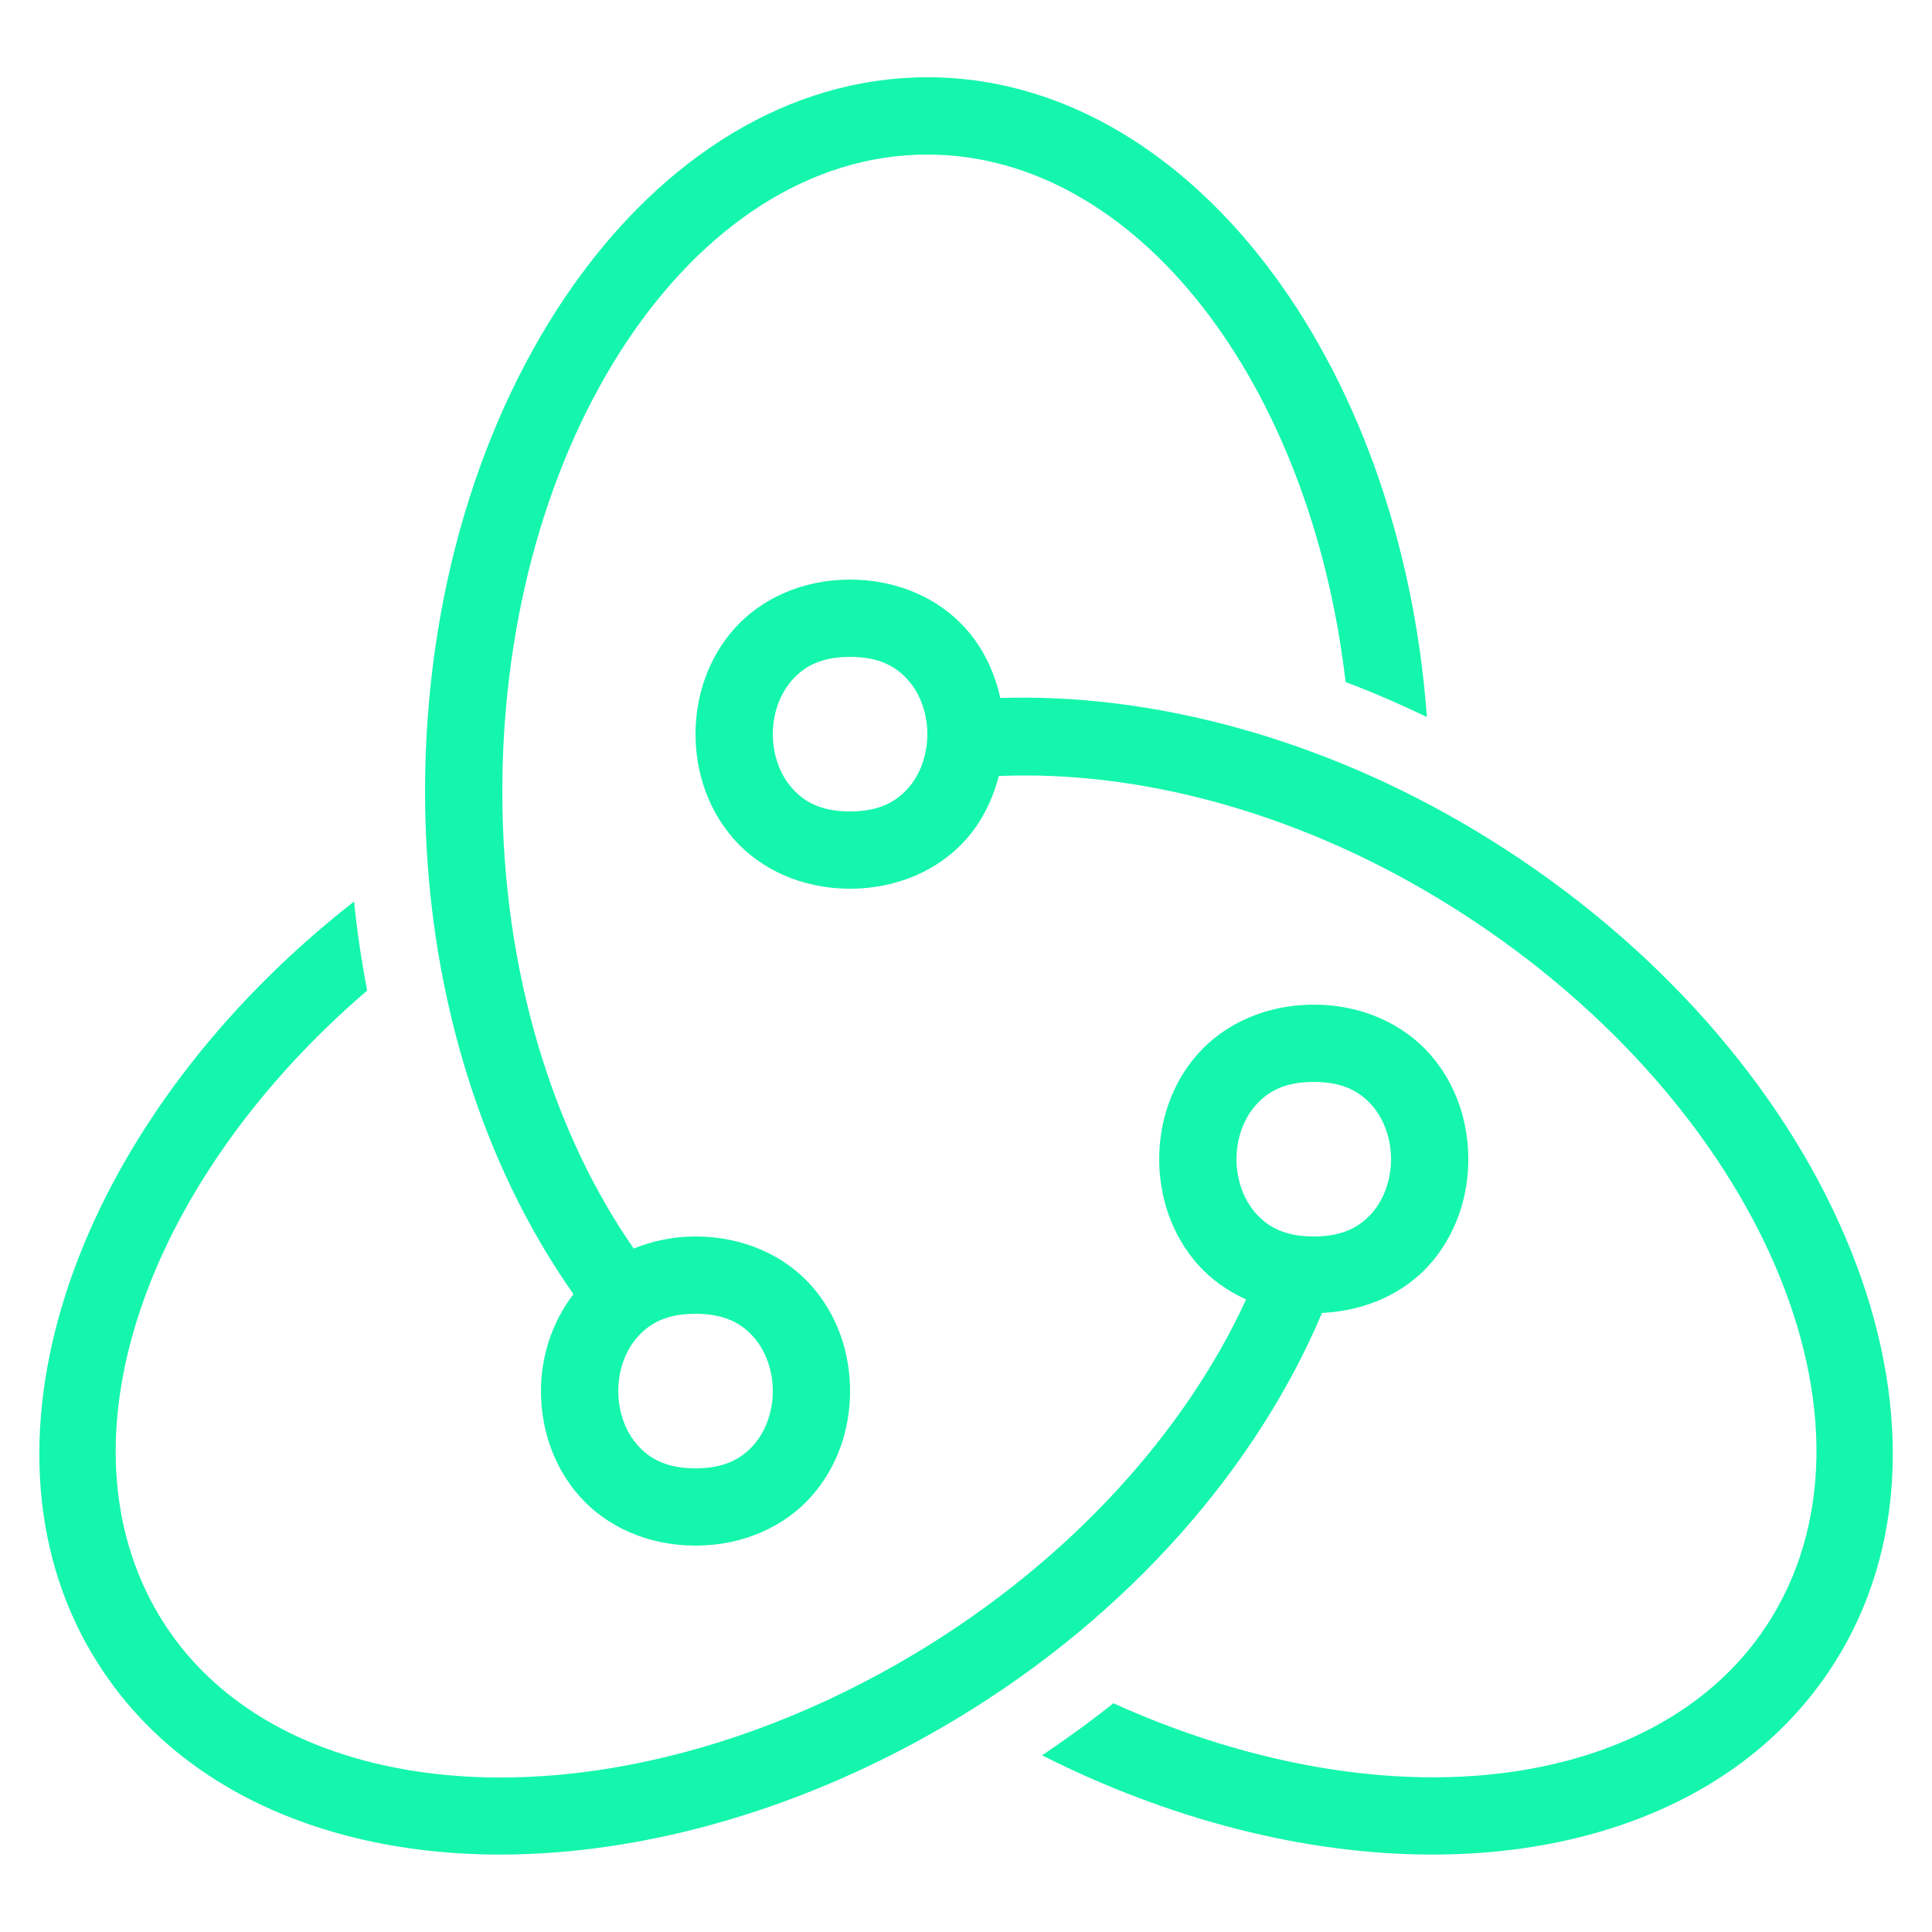
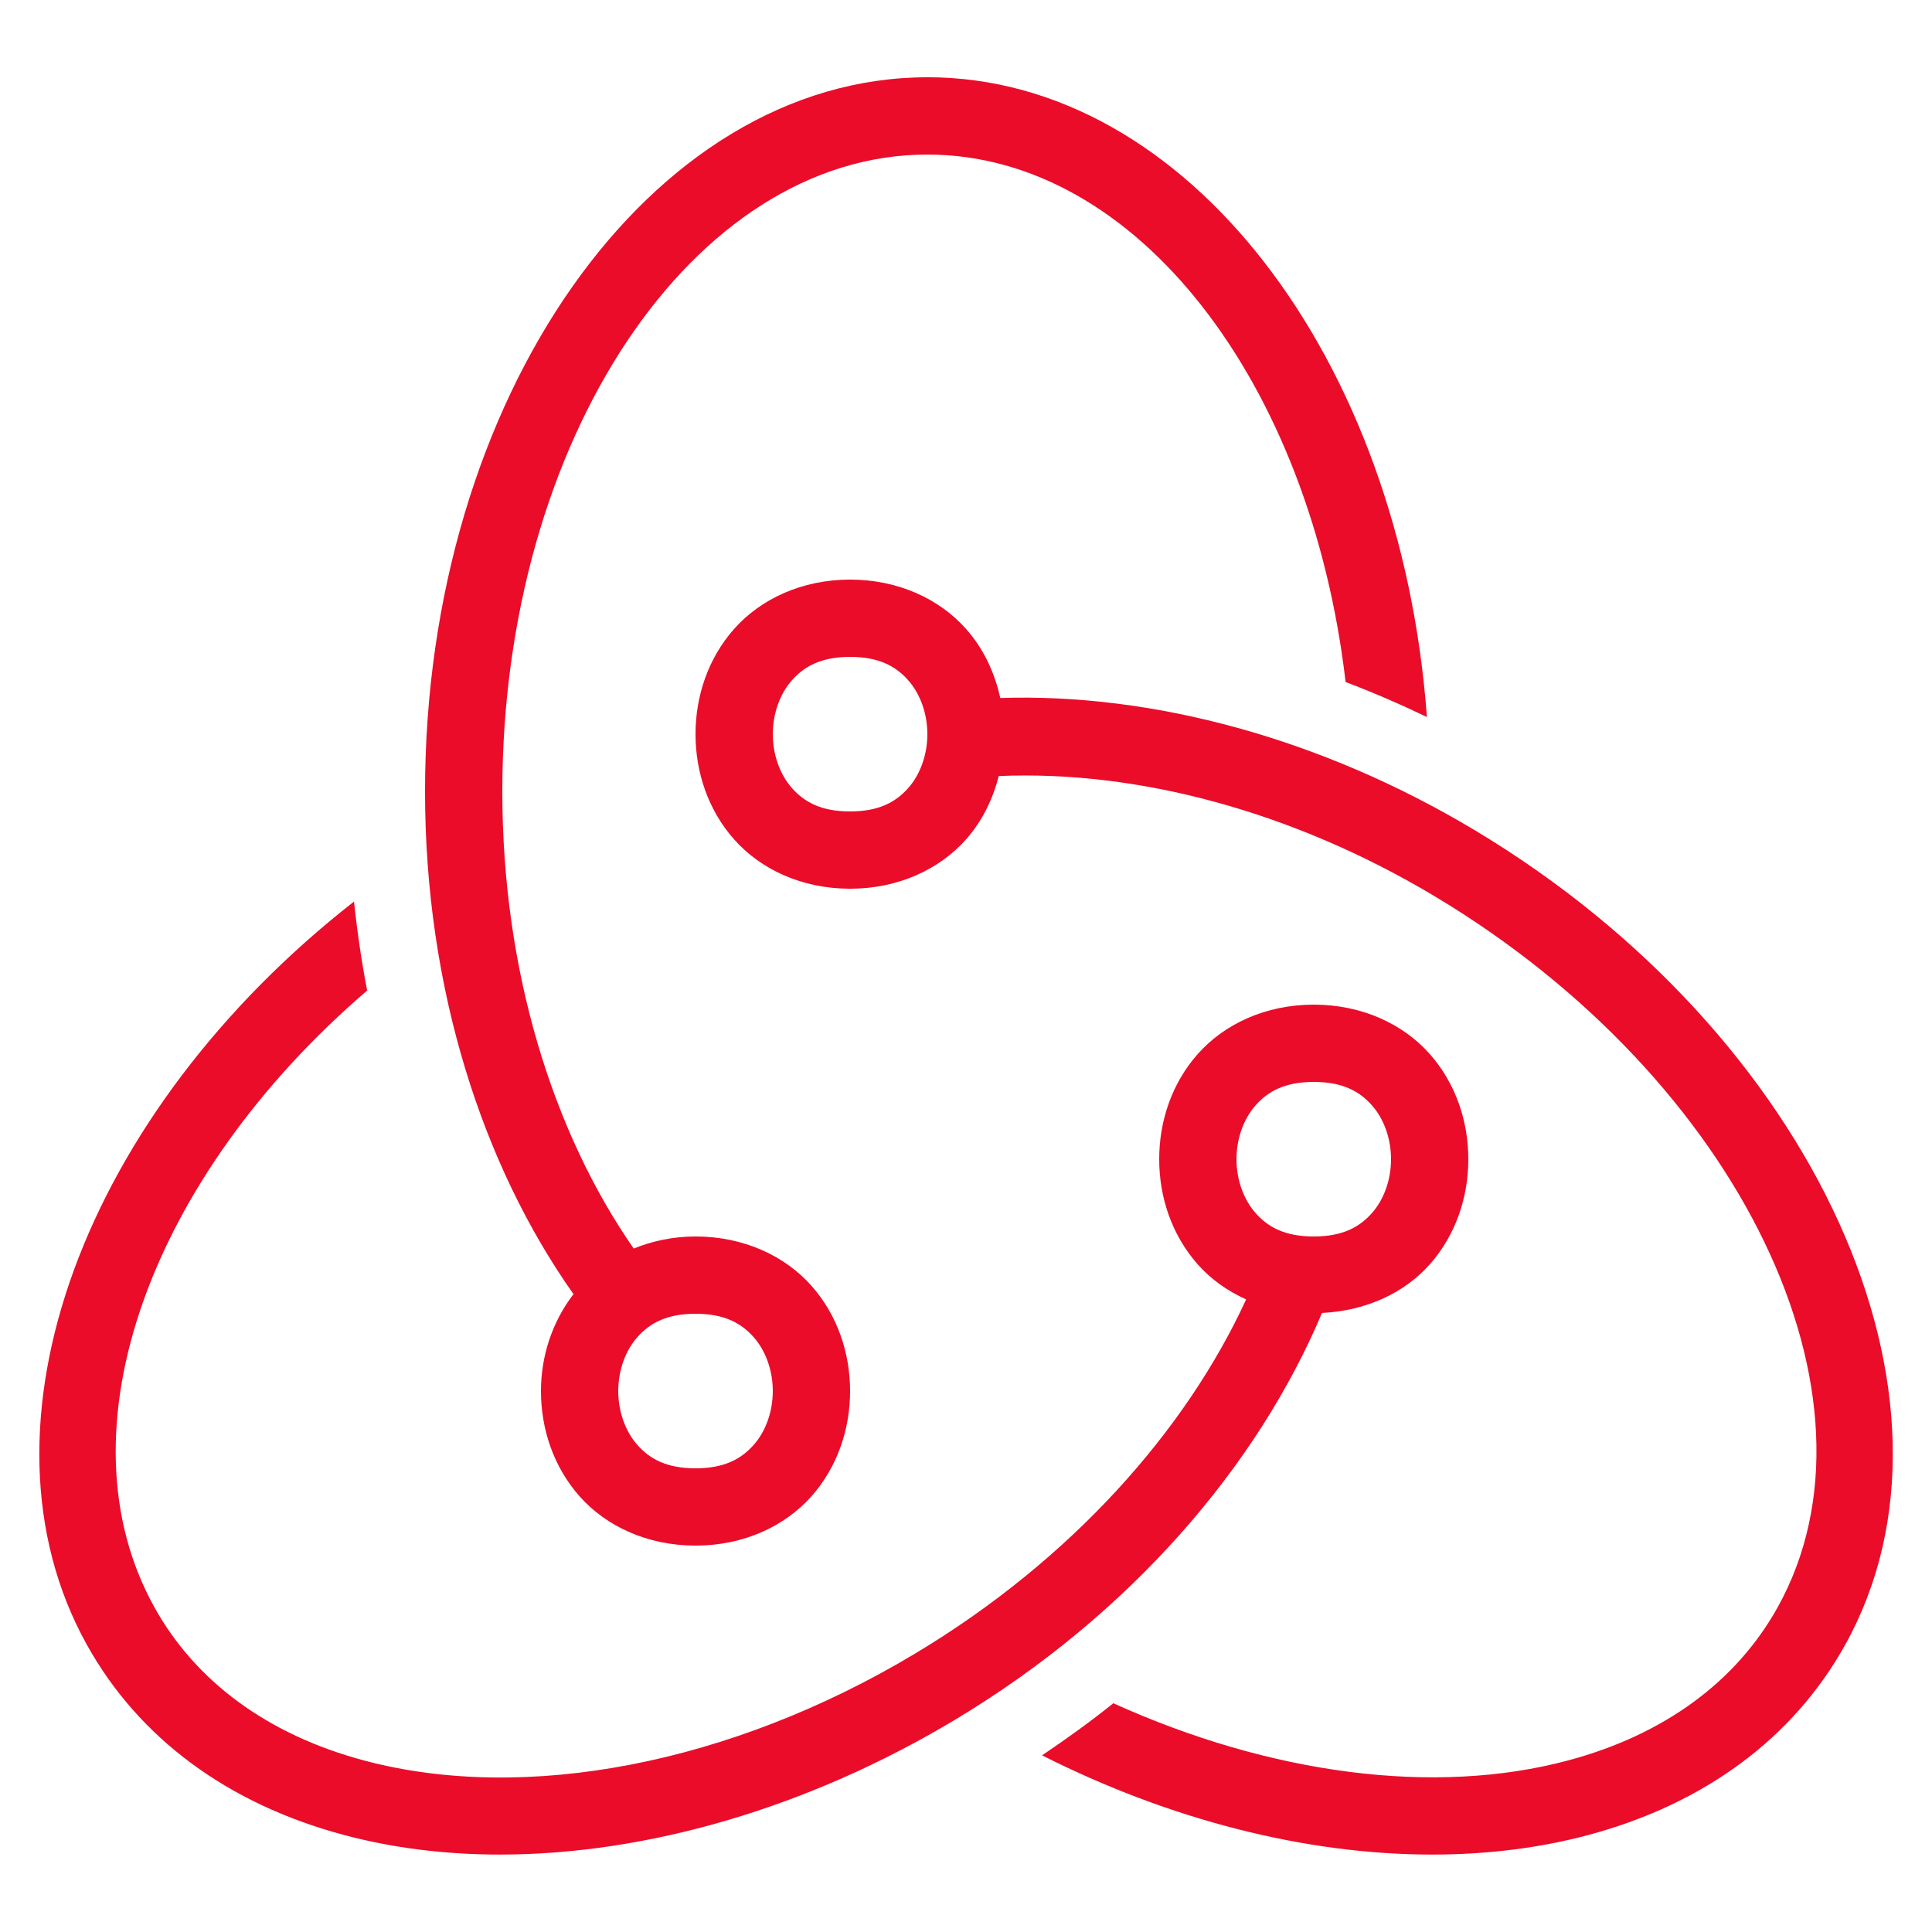
<svg xmlns="http://www.w3.org/2000/svg" viewBox="0,0,256,256" width="50px" height="50px">
-   <g fill="#14f6ac" fill-rule="nonzero" stroke="none" stroke-width="1" stroke-linecap="butt" stroke-linejoin="miter" stroke-miterlimit="10" stroke-dasharray="" stroke-dashoffset="0" font-family="none" font-weight="none" font-size="none" text-anchor="none" style="mix-blend-mode: normal">
+   <g fill="rgb(234,12,41)" fill-rule="nonzero" stroke="none" stroke-width="1" stroke-linecap="butt" stroke-linejoin="miter" stroke-miterlimit="10" stroke-dasharray="" stroke-dashoffset="0" font-family="none" font-weight="none" font-size="none" text-anchor="none" style="mix-blend-mode: normal">
    <g transform="scale(5.12,5.12)">
      <path d="M24,2c-7.168,0 -13,8.292 -13,18.486c0,5.095 1.485,9.668 3.842,13.006c-0.563,0.734 -0.842,1.623 -0.842,2.508c0,0.972 0.319,1.958 1.002,2.727c0.683,0.769 1.748,1.273 2.998,1.273c1.25,0 2.315,-0.505 2.998,-1.273c0.683,-0.769 1.002,-1.754 1.002,-2.727c0,-0.972 -0.319,-1.958 -1.002,-2.727c-0.683,-0.769 -1.748,-1.273 -2.998,-1.273c-0.582,0 -1.118,0.118 -1.6,0.312c-2.083,-2.995 -3.4,-7.168 -3.4,-11.826c0,-9.091 4.935,-16.486 11,-16.486c5.419,0 9.923,5.909 10.824,13.65c0.707,0.269 1.409,0.572 2.104,0.906c-0.681,-9.29 -6.218,-16.557 -12.928,-16.557zM22,15c-1.25,0 -2.315,0.505 -2.998,1.273c-0.683,0.769 -1.002,1.754 -1.002,2.727c0,0.972 0.319,1.958 1.002,2.727c0.683,0.769 1.748,1.273 2.998,1.273c1.25,0 2.315,-0.505 2.998,-1.273c0.427,-0.48 0.696,-1.049 0.85,-1.643c3.578,-0.154 7.598,0.903 11.295,3.119c7.894,4.732 11.87,12.984 8.863,18.393c-1.074,1.931 -2.949,3.302 -5.42,3.963c-3.462,0.928 -7.714,0.357 -11.773,-1.479c-0.586,0.471 -1.206,0.917 -1.844,1.348c3.325,1.679 6.844,2.568 10.094,2.568c1.411,0 2.771,-0.166 4.041,-0.506c3.007,-0.805 5.307,-2.508 6.65,-4.924c3.524,-6.342 -0.775,-15.797 -9.584,-21.078c-3.976,-2.385 -8.344,-3.552 -12.283,-3.424c-0.143,-0.648 -0.426,-1.27 -0.889,-1.791c-0.683,-0.769 -1.748,-1.273 -2.998,-1.273zM22,17c0.75,0 1.185,0.245 1.502,0.602c0.317,0.356 0.498,0.871 0.498,1.398c0,0.528 -0.181,1.042 -0.498,1.398c-0.317,0.356 -0.752,0.602 -1.502,0.602c-0.75,0 -1.185,-0.245 -1.502,-0.602c-0.317,-0.356 -0.498,-0.871 -0.498,-1.398c0,-0.528 0.181,-1.042 0.498,-1.398c0.317,-0.356 0.752,-0.602 1.502,-0.602zM9.162,23.332c-6.964,5.44 -10.06,13.574 -6.914,19.234c1.343,2.416 3.643,4.117 6.65,4.922c1.271,0.34 2.63,0.508 4.041,0.508c3.8,0 7.972,-1.208 11.768,-3.484c4.556,-2.731 7.837,-6.579 9.506,-10.533c1.155,-0.055 2.142,-0.529 2.785,-1.252c0.683,-0.769 1.002,-1.754 1.002,-2.727c0,-0.972 -0.319,-1.958 -1.002,-2.727c-0.683,-0.769 -1.748,-1.273 -2.998,-1.273c-1.25,0 -2.315,0.505 -2.998,1.273c-0.683,0.769 -1.002,1.754 -1.002,2.727c0,0.972 0.319,1.958 1.002,2.727c0.332,0.374 0.758,0.681 1.248,0.902c-1.568,3.409 -4.535,6.748 -8.572,9.168c-4.75,2.849 -10.082,3.882 -14.264,2.762c-2.472,-0.662 -4.345,-2.032 -5.418,-3.963c-2.542,-4.573 -0.081,-11.168 5.506,-15.961c-0.145,-0.751 -0.258,-1.521 -0.34,-2.303zM34,28c0.75,0 1.185,0.245 1.502,0.602c0.317,0.356 0.498,0.871 0.498,1.398c0,0.528 -0.181,1.042 -0.498,1.398c-0.317,0.356 -0.752,0.602 -1.502,0.602c-0.75,0 -1.185,-0.245 -1.502,-0.602c-0.317,-0.356 -0.498,-0.871 -0.498,-1.398c0,-0.528 0.181,-1.042 0.498,-1.398c0.317,-0.356 0.752,-0.602 1.502,-0.602zM18,34c0.75,0 1.185,0.245 1.502,0.602c0.317,0.356 0.498,0.871 0.498,1.398c0,0.528 -0.181,1.042 -0.498,1.398c-0.317,0.356 -0.752,0.602 -1.502,0.602c-0.75,0 -1.185,-0.245 -1.502,-0.602c-0.317,-0.356 -0.498,-0.871 -0.498,-1.398c0,-0.528 0.181,-1.042 0.498,-1.398c0.317,-0.356 0.752,-0.602 1.502,-0.602z" />
    </g>
  </g>
</svg>
